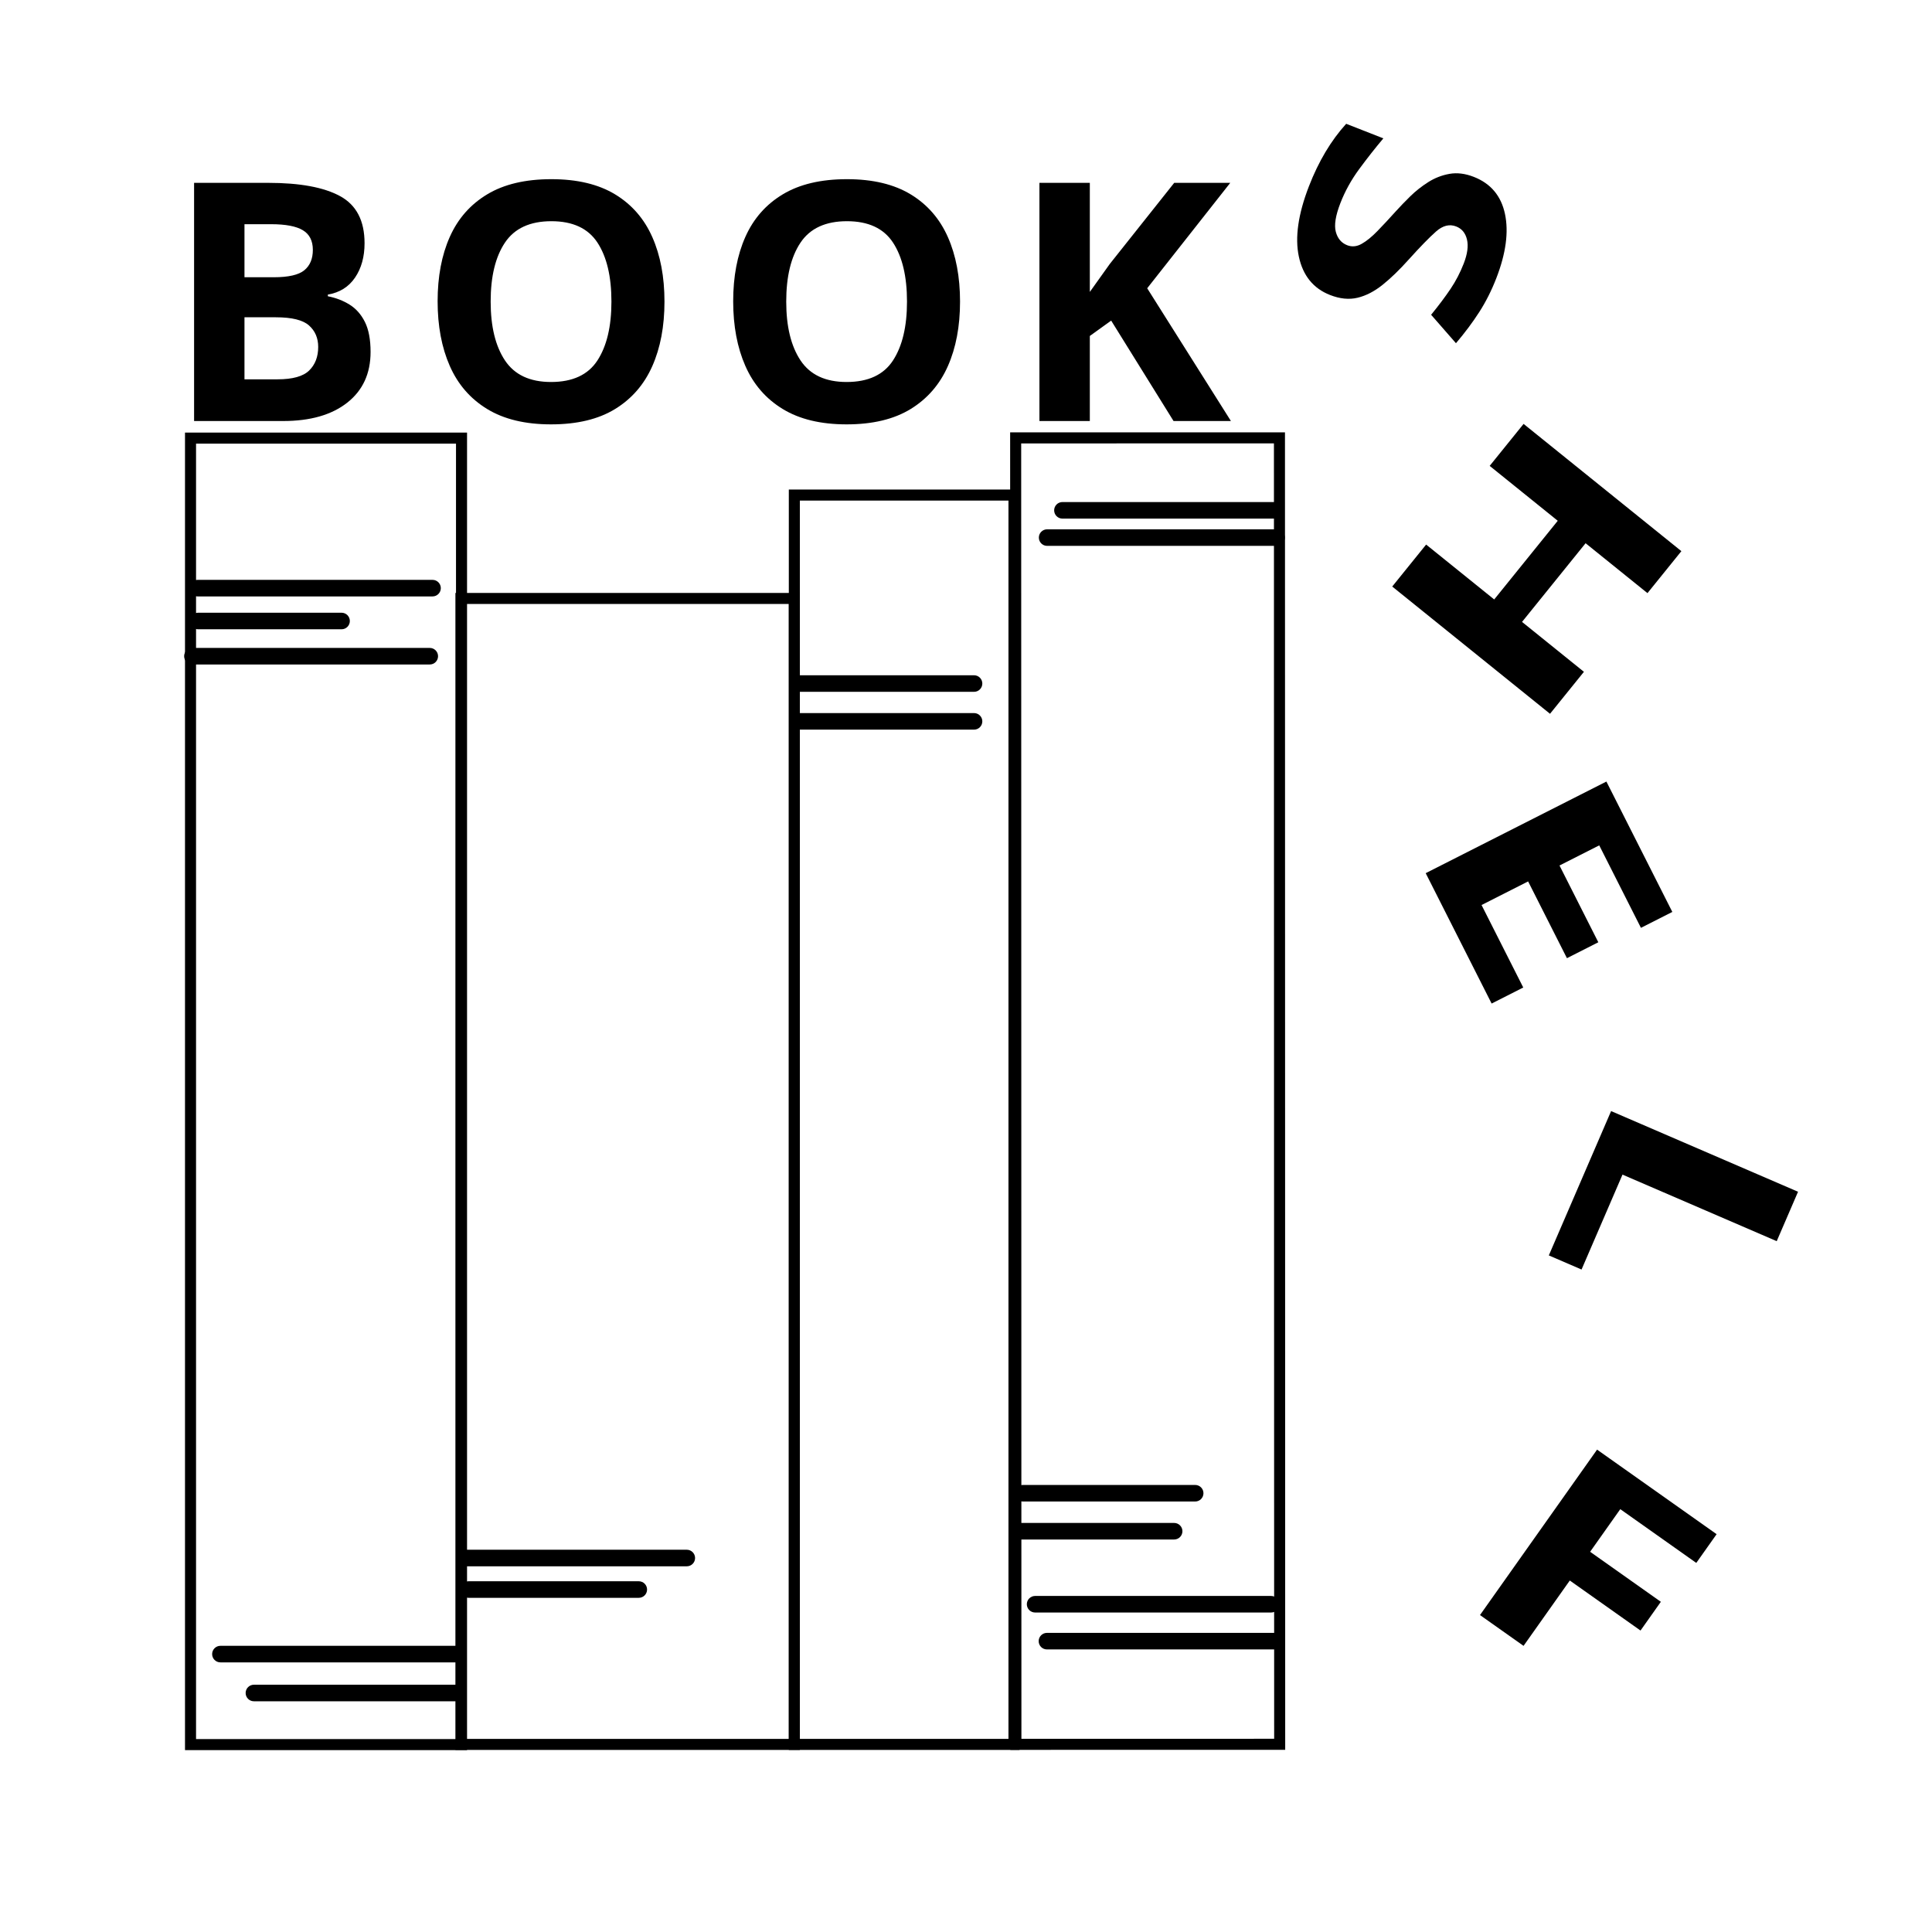
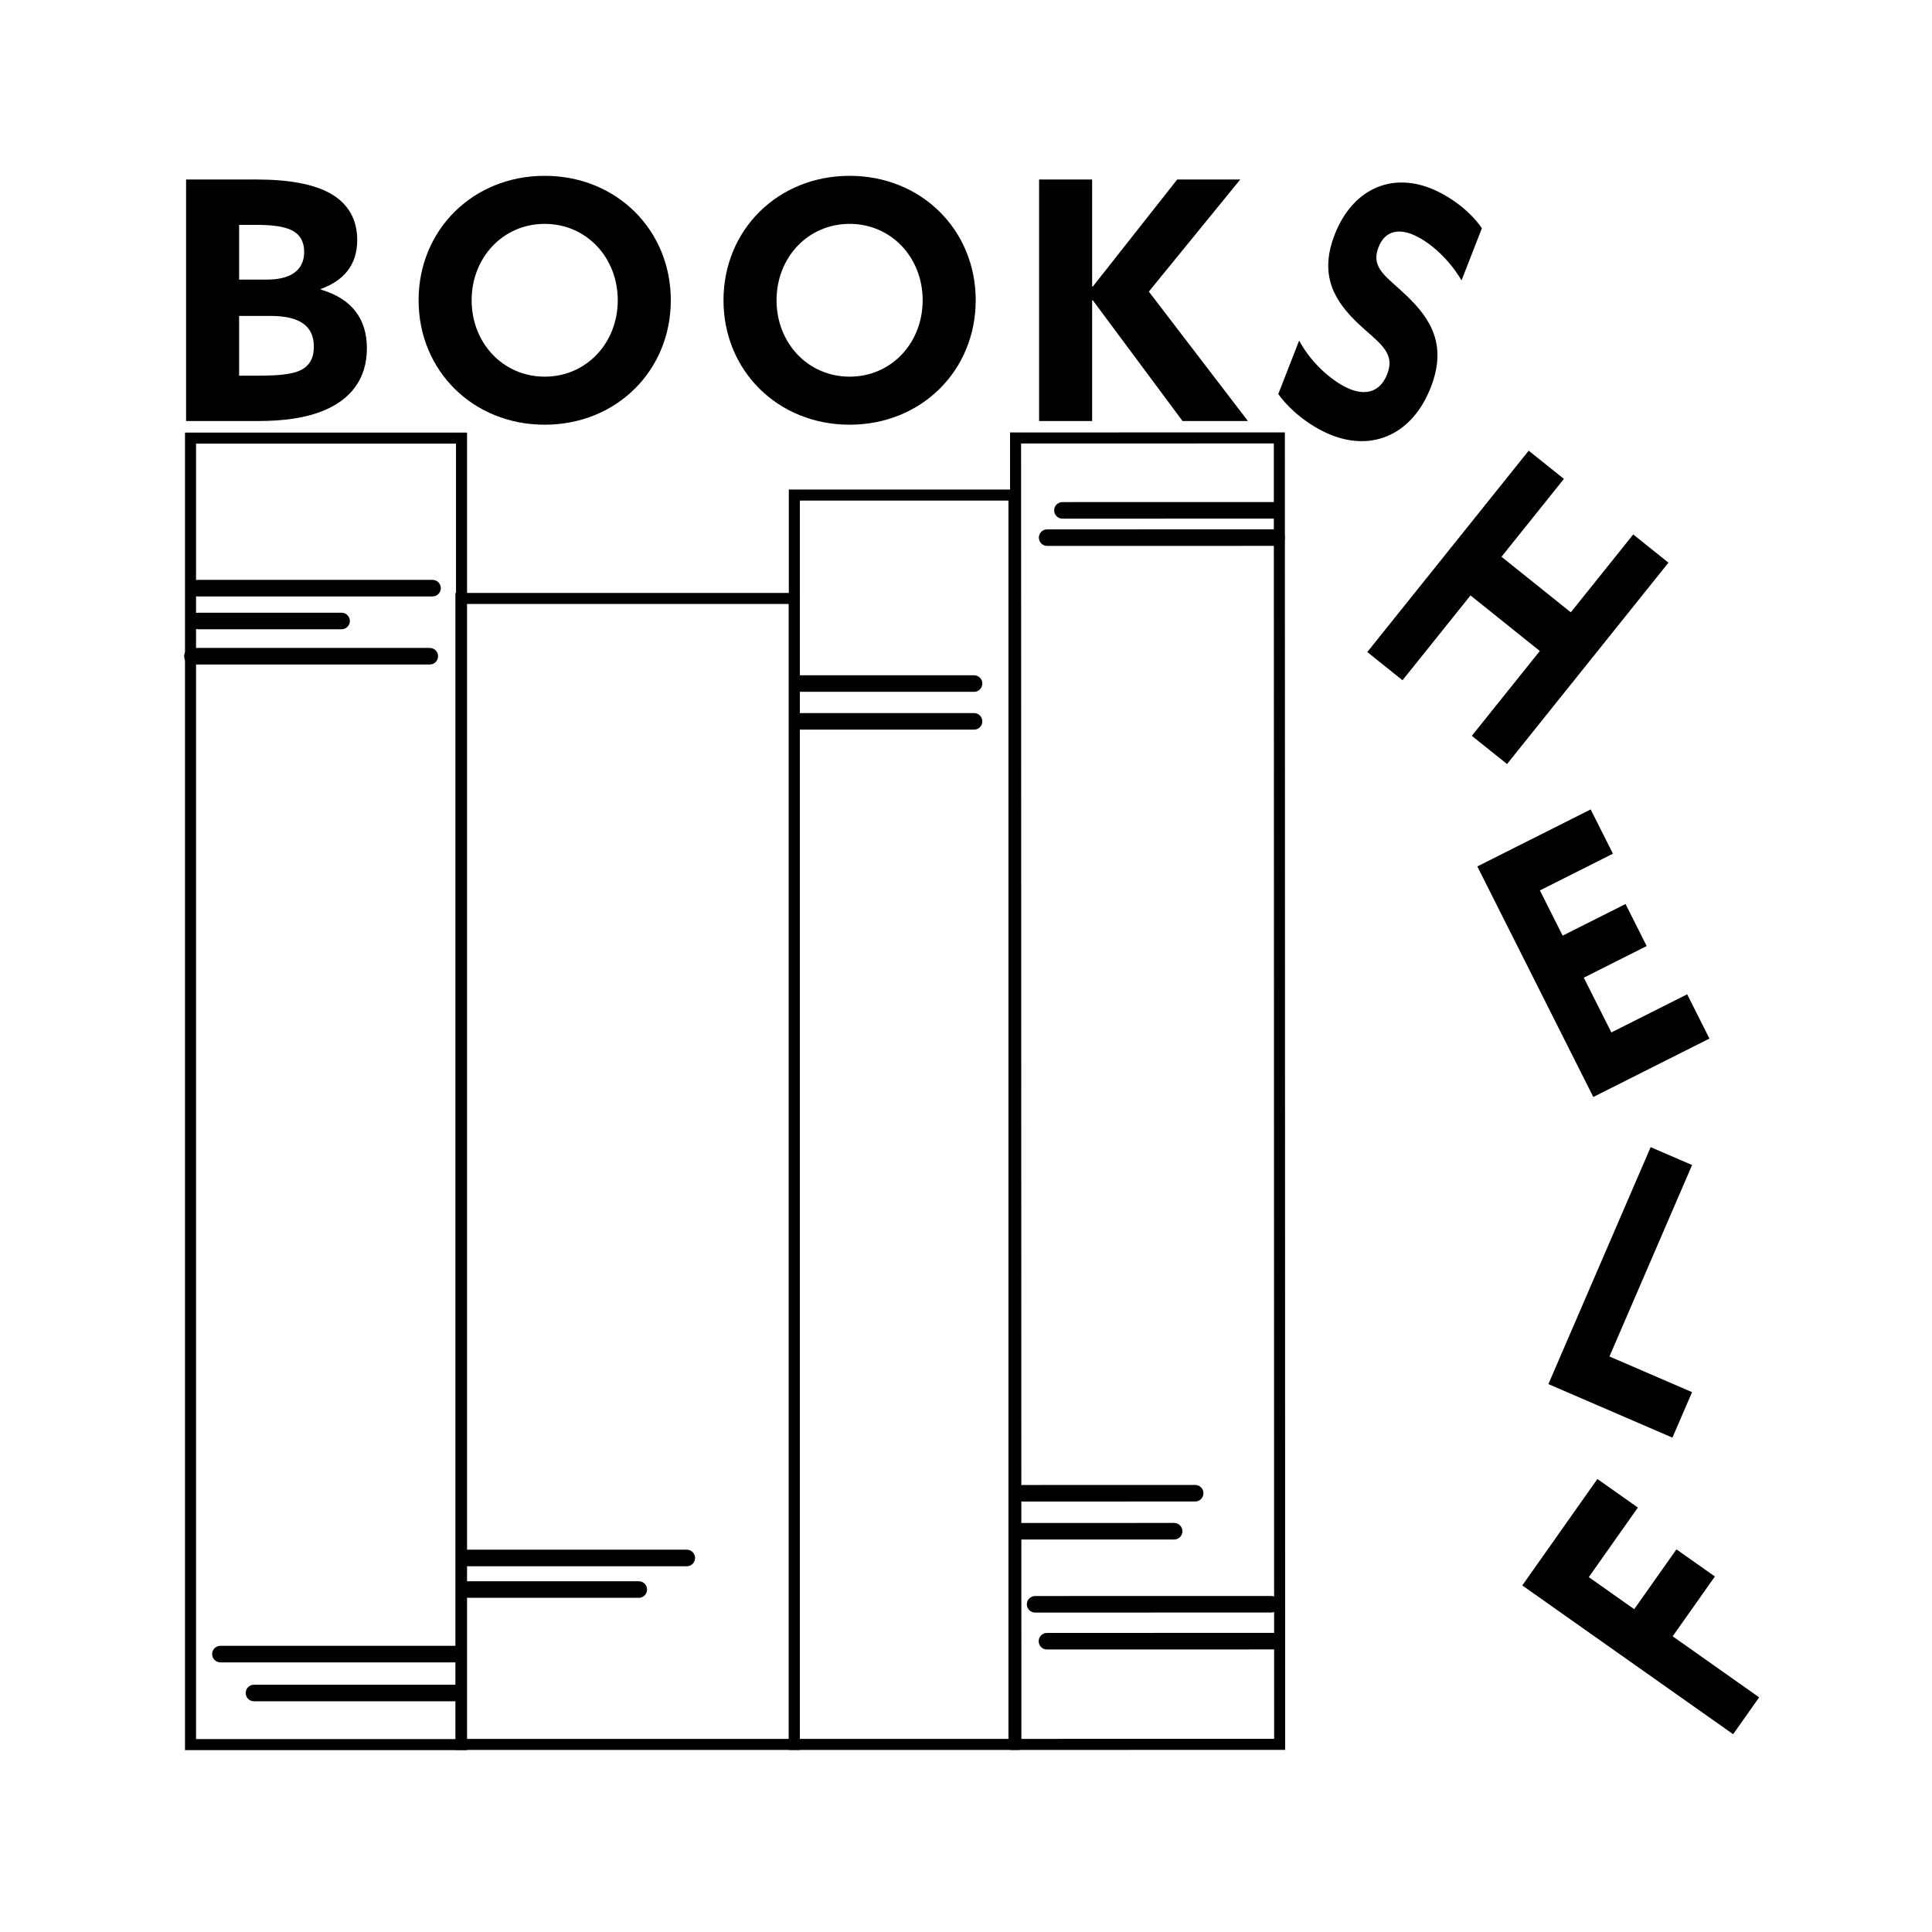
<svg xmlns="http://www.w3.org/2000/svg" id="Layer_1" data-name="Layer 1" viewBox="0 0 1400 1400">
  <defs>
-     <style>.cls-1{fill:none;stroke:#000;stroke-miterlimit:10;stroke-width:8px;}.cls-2{font-size:241.74px;letter-spacing:0.09em;}.cls-2,.cls-3,.cls-4,.cls-5,.cls-6,.cls-7{font-family:AzoSans-Bold, Azo Sans;font-weight:700;}.cls-3,.cls-4,.cls-5,.cls-6,.cls-7{writing-mode:tb;text-orientation:upright;glyph-orientation-vertical:0deg;}.cls-3{font-size:258.3px;letter-spacing:-0.11em;}.cls-4{font-size:258.29px;letter-spacing:-0.12em;}.cls-5{font-size:258.29px;letter-spacing:-0.11em;}.cls-6{font-size:258.29px;letter-spacing:-0.12em;}.cls-7{font-size:258.3px;letter-spacing:-0.11em;}</style>
+     <style>.cls-1{fill:none;stroke:#000;stroke-miterlimit:10;stroke-width:8px;}</style>
  </defs>
-   <rect class="cls-1" x="334" y="433.65" width="241.6" height="830.41" transform="translate(909.61 1697.72) rotate(-180)" />
-   <path d="M352.76,1157.84H462.89v-12H339.5a6,6,0,0,0,0,12H462.89a6,6,0,1,0,0-12H352.76a6,6,0,0,0,0,12Z" />
-   <path d="M497.68,1123H337.61a6,6,0,1,0,0,12H497.68a6,6,0,1,0,0-12Z" />
-   <rect class="cls-1" x="138.06" y="317.47" width="196.38" height="946.73" />
-   <path d="M143.51,456h104a6,6,0,0,0,0-12h-104a6,6,0,0,0,0,12Z" />
-   <path d="M159.72,1204.62H331.1a6,6,0,0,0,0-12H159.72a6,6,0,0,0,0,12Z" />
-   <path d="M143,432.19H313.43a6,6,0,0,0,0-12H143a6,6,0,1,0,0,12Z" />
-   <path d="M184,1232.81H331.25a6,6,0,0,0,0-12H184a6,6,0,1,0,0,12Z" />
-   <path d="M139.43,481.51h172a6,6,0,1,0,0-12h-172a6,6,0,0,0,0,12Z" />
-   <rect class="cls-1" x="575.61" y="358.74" width="159.16" height="905.32" />
-   <path d="M580,528.72H705.83a6,6,0,1,0,0-12H580a6,6,0,0,0,0,12Z" />
-   <path d="M580,501.32H705.83a6,6,0,0,0,0-12H580a6,6,0,0,0,0,12Z" />
-   <rect class="cls-1" x="736.03" y="317.35" width="191.15" height="946.69" transform="translate(1663.39 1581.2) rotate(179.99)" />
-   <path d="M866.07,1076.05l-97.5,0H741.08a6,6,0,1,0,0,12l97.49,0h27.5a6,6,0,0,0,0-12Z" />
-   <path d="M921.11,1156.49l-66.81,0-66.57,0H750.08a6,6,0,0,0,0,12H816.9l66.57,0h37.64a6,6,0,0,0,0-12Z" />
-   <path d="M923.06,1183.24l-64.21,0H758.66a6,6,0,0,0,0,12h64.21l64,0h36.23a6,6,0,1,0,0-12Z" />
-   <path d="M850.83,1103.58l-87.75,0H738.15a6,6,0,1,0,0,12l87.75,0h24.93a6,6,0,0,0,0-12Z" />
-   <path d="M925.05,383.56h-64.9l-64.91,0H758.79a6,6,0,0,0,0,12l64.91,0H925.05a6,6,0,0,0,0-12Z" />
-   <path d="M924,363.8h-60.1l-60.1,0H769.88a6,6,0,0,0,0,12H924a6,6,0,0,0,0-12Z" />
-   <text />
-   <text class="cls-2" transform="translate(118.89 305.09)">BOOK</text>
-   <text class="cls-3" transform="matrix(0.62, 0.5, -0.63, 0.78, 1180.83, 339.15)">H</text>
-   <text class="cls-4" transform="matrix(0.71, -0.36, 0.45, 0.89, 1093.81, 575.96)">E</text>
-   <text class="cls-5" transform="translate(1250.29 815.55) rotate(23.34) scale(0.8 1)">L</text>
-   <text class="cls-6" transform="matrix(0.46, -0.65, 0.82, 0.58, 1099.5, 1091.7)">F</text>
-   <text class="cls-7" transform="matrix(0.74, 0.29, -0.36, 0.93, 1047.62, 105.25)">S</text>
+   <rect class="cls-1" x="334.002" y="433.652" width="241.604" height="830.41" transform="translate(909.6084 1697.715) rotate(-180)" />
+   <path d="M352.762,1157.838h110.13v-12H339.501a6,6,0,1,0,0,12H462.892a6,6,0,1,0,0-12H352.762a6,6,0,1,0,0,12Z" />
+   <path d="M497.684,1122.966H337.607a6,6,0,0,0,0,12H497.684a6,6,0,0,0,0-12Z" />
+   <rect class="cls-1" x="138.064" y="317.471" width="196.379" height="946.732" />
+   <path d="M143.51,455.988H247.522a6,6,0,0,0,0-12H143.51a6,6,0,0,0,0,12Z" />
+   <path d="M159.719,1204.619l66.955,0,66.706,0h37.725a6,6,0,1,0,0-12l-66.955,0H197.444l-37.725,0a6,6,0,0,0,0,12Z" />
+   <path d="M142.984,432.194h132.96l37.489,0a6,6,0,0,0,0-12l-66.48,0H142.984a6,6,0,0,0,0,12Z" />
+   <path d="M184.033,1232.813H331.249a6,6,0,0,0,0-12H184.033a6,6,0,0,0,0,12Z" />
+   <path d="M139.426,481.51H273.551l37.894,0a6,6,0,0,0,0-12l-67.312,0H139.426a6,6,0,0,0,0,12Z" />
+   <rect class="cls-1" x="575.606" y="358.74" width="159.159" height="905.324" />
+   <path d="M579.972,528.717H705.835a6,6,0,1,0,0-12H579.972a6,6,0,1,0,0,12Z" />
+   <path d="M579.972,501.325H705.835a6,6,0,0,0,0-12H579.972a6,6,0,0,0,0,12Z" />
+   <rect class="cls-1" x="736.028" y="317.354" width="191.146" height="946.688" transform="translate(1663.388 1581.2) rotate(179.9865)" />
+   <path d="M866.07,1076.051l-97.496.023-27.499.006a6,6,0,0,0,0,12l97.496-.023,27.499-.006a6,6,0,0,0,0-12Z" />
+   <path d="M921.115,1156.494l-66.817.016-66.567.016-37.647.009a6,6,0,1,0,0,12l66.817-.016,66.567-.016,37.647-.009a6,6,0,0,0,0-12Z" />
+   <path d="M923.056,1183.242l-64.21.015-63.96.015-36.227.009a6,6,0,1,0,0,12l64.21-.015,63.96-.015,36.227-.009a6,6,0,0,0,0-12Z" />
+   <path d="M850.835,1103.585l-87.756.021-24.931.006a6,6,0,1,0,0,12l87.756-.021,24.931-.006a6,6,0,1,0,0-12Z" />
+   <path d="M925.053,383.559l-64.906.015-64.906.015-36.447.009a6,6,0,1,0,0,12l64.906-.015,64.906-.015,36.447-.009a6,6,0,1,0,0-12Z" />
+   <path d="M923.986,363.798l-60.098.014-60.098.014-33.914.008a6,6,0,0,0,0,12l60.099-.014,60.098-.014,33.914-.008a6,6,0,0,0,0-12Z" />
+   <path d="M134.841,130.071h51.008c23.691,0,41.338,3.384,53.184,9.912,13.538,7.494,19.823,19.339,19.823,33.844,0,18.856-10.395,29.735-26.35,35.537v.483c22.241,6.527,33.361,21.032,33.361,42.547s-11.12,37.47-33.361,45.931c-12.087,4.593-27.075,6.769-45.69,6.769H134.841Zm58.744,72.523c15.713,0,26.834-5.802,26.834-20.065,0-5.56-1.692-11.604-8.219-15.23-6.285-3.627-16.922-4.352-27.075-4.352H173.278v39.646Zm-6.043,69.623c13.779,0,23.207-.967,29.009-3.384,8.219-3.384,10.878-9.912,10.878-17.647,0-15.23-10.637-22.241-31.185-22.241H173.278v43.273Z" />
+   <path d="M303.33,217.583c0-51.008,39.404-90.171,91.38-90.171s91.379,39.163,91.379,90.171-39.404,90.171-91.379,90.171S303.33,268.591,303.33,217.583Zm144.322,0c0-30.943-22.724-55.359-52.942-55.359s-52.942,24.416-52.942,55.359,22.724,55.36,52.942,55.36S447.652,248.526,447.652,217.583Z" />
+   <path d="M524.276,217.583c0-51.008,39.404-90.171,91.38-90.171s91.38,39.163,91.38,90.171-39.405,90.171-91.38,90.171S524.276,268.591,524.276,217.583Zm144.322,0c0-30.943-22.724-55.359-52.942-55.359s-52.942,24.416-52.942,55.359,22.724,55.36,52.942,55.36S668.598,248.526,668.598,217.583Z" />
+   <path d="M752.959,130.071h38.438v77.358l.483.242,61.161-77.6h45.69l-66.237,81.227,71.798,93.797H856.909L791.88,217.583l-.483.242v87.27H752.959Z" />
+   <path d="M1107.752,326.571l25.517,20.453-45.233,56.433,50.231,40.263L1183.5,387.287l25.517,20.453L1092.055,553.66l-25.517-20.453,49.272-61.472-50.231-40.263-49.273,61.472L990.79,472.491Z" />
+   <path d="M1070.527,627.856l82.129-41.316,16.136,32.074-52.915,26.62L1132.359,678l45.566-22.922,15.322,30.459-45.566,22.922,19.967,39.688,54.936-27.637,16.137,32.074-84.15,42.333Z" />
+   <path d="M1196.124,831.27l30.025,12.958-59.876,138.736,59.861,25.835-14.227,32.965-89.887-38.793Z" />
+   <path d="M1103.107,1148.868l54.427-77.135,29.335,20.698-35.572,50.415,32.92,23.23,30.594-43.356,27.858,19.656-30.594,43.356,62.678,44.227-18.854,26.72Z" />
+   <path d="M941.402,246.8c9.874,18.268,26.301,31.054,37.222,35.314,11.113,4.336,21.512,2.016,26.581-10.979,6.289-16.123-6.177-22.649-21.18-36.82-16.064-15.416-28.708-33.934-16.88-64.255,12.673-32.486,40.102-45.075,69.228-33.713,13.604,5.307,28.585,16.142,37.465,29.033l-14.739,37.78c-10.247-17.306-25.236-29.253-35.966-33.439-10.348-4.037-19.696-2.139-24.203,9.412-6.008,15.401,6.36,21.612,20.309,35.094,17.505,16.811,29.58,35.662,17.564,66.463-13.236,33.93-41.72,46.385-71.61,34.725-13.797-5.382-29.159-16.366-38.903-29.872Z" />
</svg>
